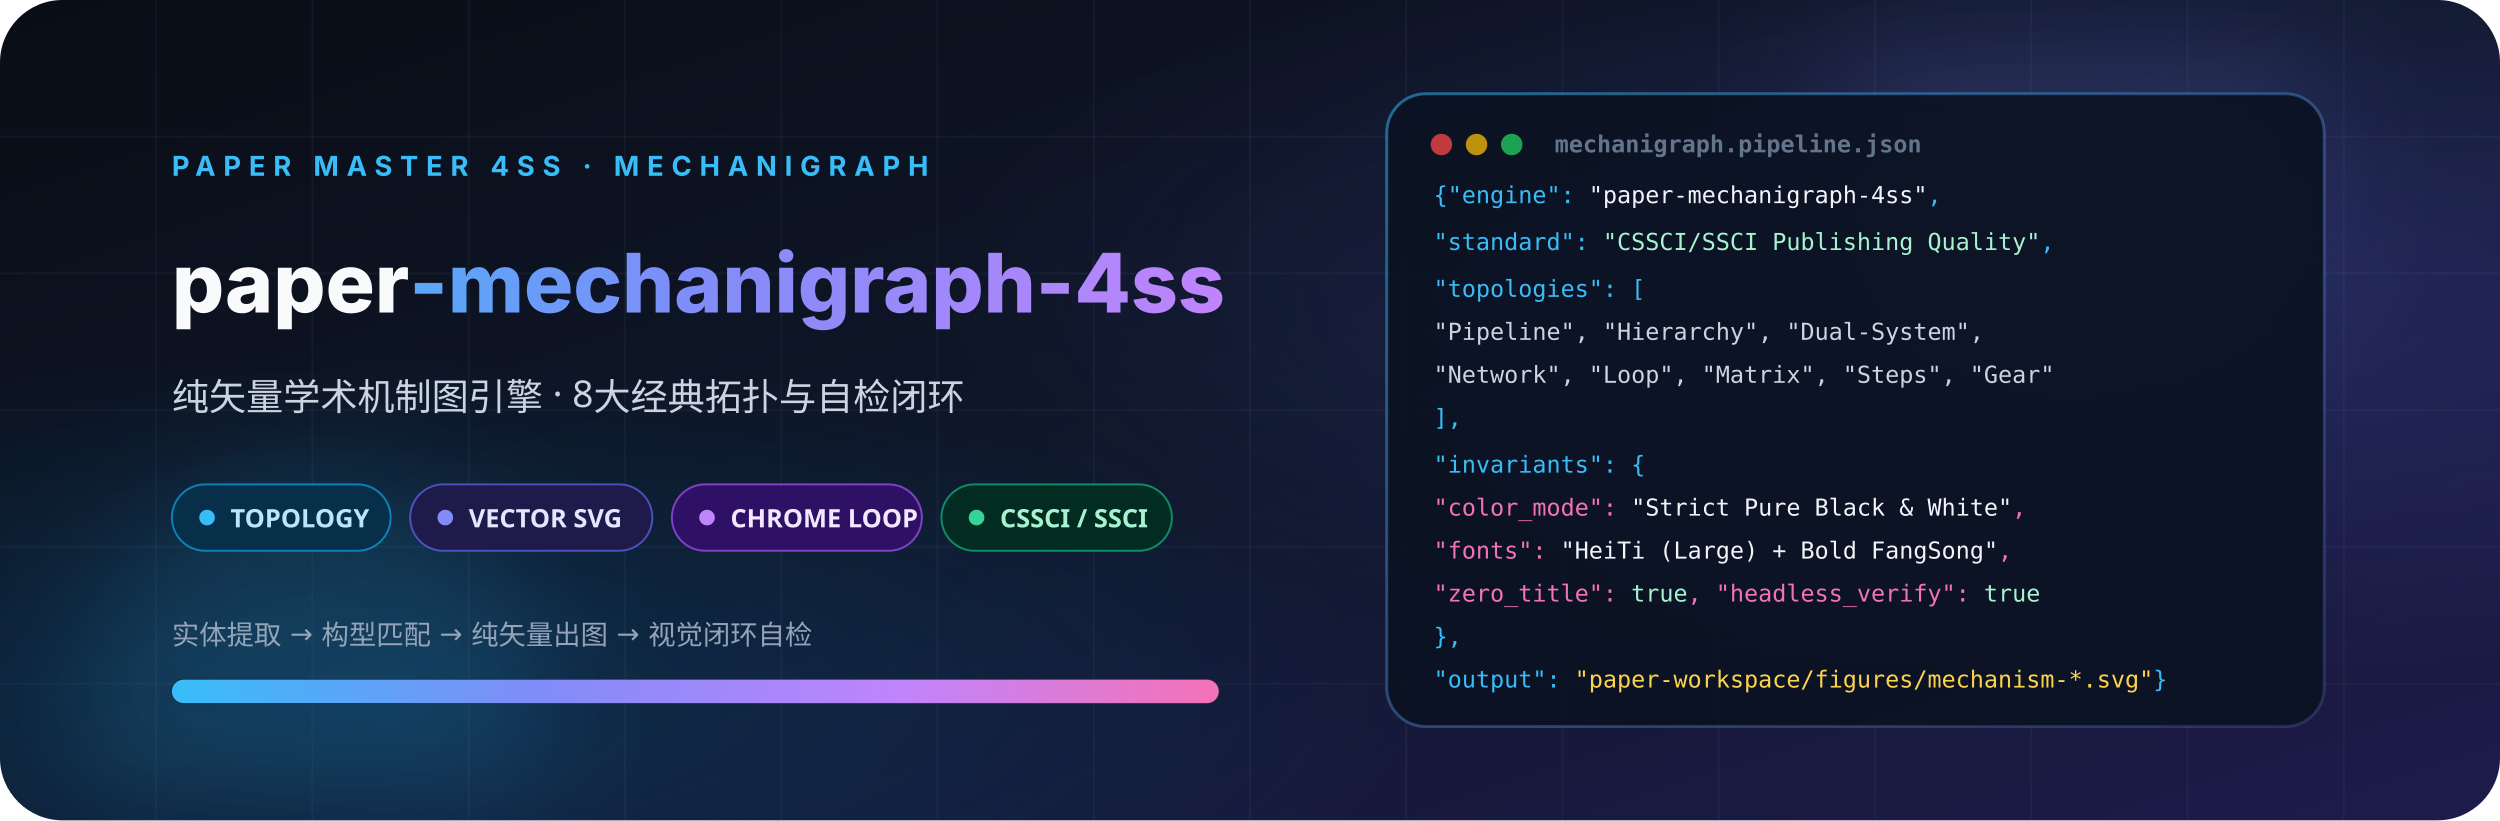
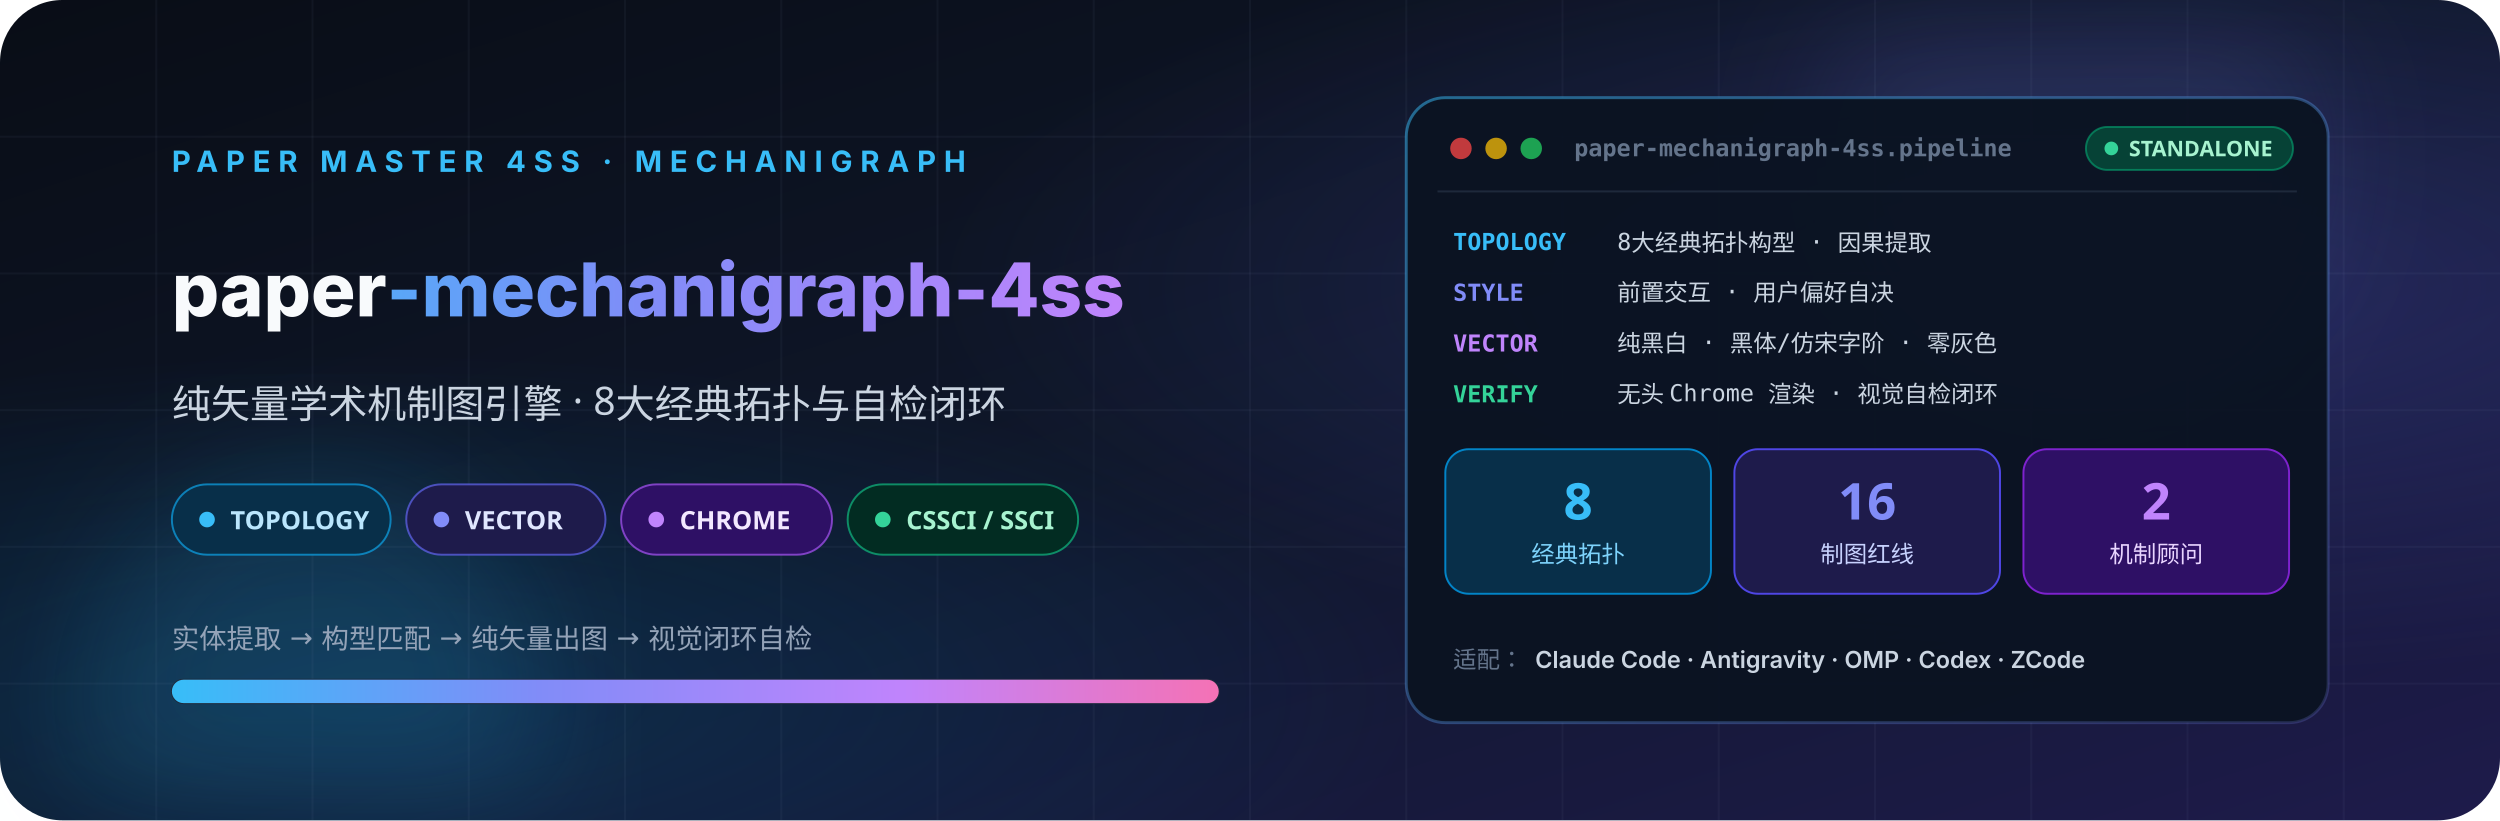
<svg xmlns="http://www.w3.org/2000/svg" width="1280" height="420" viewBox="0 0 1280 420" role="img" aria-label="paper-mechanigraph-4ss">
  <defs>
    <linearGradient id="bg" x1="0" y1="0" x2="1" y2="1">
      <stop offset="0%" stop-color="#090d16" />
      <stop offset="50%" stop-color="#0f172a" />
      <stop offset="100%" stop-color="#1e1b4b" />
    </linearGradient>
    <linearGradient id="title-grad" x1="0" y1="0" x2="1" y2="0">
      <stop offset="0%" stop-color="#38bdf8" />
      <stop offset="50%" stop-color="#818cf8" />
      <stop offset="100%" stop-color="#c084fc" />
    </linearGradient>
    <linearGradient id="card-border" x1="0" y1="0" x2="1" y2="1">
      <stop offset="0%" stop-color="#38bdf8" stop-opacity=".5" />
      <stop offset="100%" stop-color="#818cf8" stop-opacity=".2" />
    </linearGradient>
    <linearGradient id="progress-bar" x1="0" y1="0" x2="1" y2="0">
      <stop offset="0%" stop-color="#38bdf8" />
      <stop offset="35%" stop-color="#818cf8" />
      <stop offset="70%" stop-color="#c084fc" />
      <stop offset="100%" stop-color="#f472b6" />
    </linearGradient>
    <radialGradient id="orb-right" cx="85%" cy="35%" r="48%">
      <stop offset="0%" stop-color="#6366f1" stop-opacity=".22" />
      <stop offset="100%" stop-color="#6366f1" stop-opacity="0" />
    </radialGradient>
    <radialGradient id="orb-left" cx="15%" cy="85%" r="42%">
      <stop offset="0%" stop-color="#0284c7" stop-opacity=".20" />
      <stop offset="100%" stop-color="#0284c7" stop-opacity="0" />
    </radialGradient>
    <filter id="soft" x="-20%" y="-20%" width="140%" height="140%">
      <feGaussianBlur stdDeviation="32" />
    </filter>
  </defs>
  <rect width="1280" height="420" rx="32" fill="url(#bg)" />
  <rect width="1280" height="420" rx="32" fill="url(#orb-right)" />
  <rect width="1280" height="420" rx="32" fill="url(#orb-left)" />
  <circle cx="1060" cy="80" r="130" fill="#818cf8" opacity=".12" filter="url(#soft)" />
  <circle cx="160" cy="360" r="120" fill="#38bdf8" opacity=".14" filter="url(#soft)" />
  <g stroke="#94a3b8" stroke-opacity=".06" stroke-width="1">
    <path d="M80 0v420M160 0v420M240 0v420M320 0v420M400 0v420M480 0v420M560 0v420M640 0v420M720 0v420M800 0v420M880 0v420M960 0v420M1040 0v420M1120 0v420M1200 0v420" />
    <path d="M0 70h1280M0 140h1280M0 210h1280M0 280h1280M0 350h1280" />
  </g>
-   <text x="88" y="90" fill="#38bdf8" font-family="ui-sans-serif, system-ui, -apple-system, Segoe UI, sans-serif" font-size="14" font-weight="700" letter-spacing="4">PAPER MASTER 4SS · MECHANIGRAPH</text>
-   <text x="88" y="160" fill="#f8fafc" font-family="ui-sans-serif, system-ui, -apple-system, Segoe UI, sans-serif" font-size="42" font-weight="800">paper<tspan fill="url(#title-grad)">-mechanigraph-4ss</tspan>
+   <text x="88" y="88" fill="#38bdf8" font-family="ui-sans-serif, system-ui, -apple-system, Segoe UI, sans-serif" font-size="15" font-weight="700" letter-spacing="4">PAPER MASTER 4SS · MECHANIGRAPH</text>
+   <text x="88" y="162" fill="#f8fafc" font-family="ui-sans-serif, system-ui, -apple-system, Segoe UI, sans-serif" font-size="38" font-weight="800">paper<tspan fill="url(#title-grad)">-mechanigraph-4ss</tspan>
  </text>
-   <text x="88" y="210" fill="#cbd5e1" font-family="ui-sans-serif, system-ui, PingFang SC, Microsoft YaHei, sans-serif" font-size="19">纯矢量学术机制图引擎 · 8大经典拓扑与自检闭环</text>
+   <text x="88" y="214" fill="#cbd5e1" font-family="ui-sans-serif, system-ui, PingFang SC, Microsoft YaHei, sans-serif" font-size="20">纯矢量学术机制图引擎 · 8大经典拓扑与自检闭环</text>
  <g font-family="ui-sans-serif, system-ui, PingFang SC, Microsoft YaHei, sans-serif" font-size="13" font-weight="600">
-     <rect x="88" y="248" width="112" height="34" rx="17" fill="#082f49" stroke="#0ea5e9" stroke-opacity=".7" />
-     <circle cx="106" cy="265" r="4" fill="#38bdf8" />
-     <text x="118" y="270" fill="#bae6fd">TOPOLOGY</text>
-     <rect x="210" y="248" width="124" height="34" rx="17" fill="#1e1b4b" stroke="#6366f1" stroke-opacity=".7" />
-     <circle cx="228" cy="265" r="4" fill="#818cf8" />
-     <text x="240" y="270" fill="#e0e7ff">VECTOR SVG</text>
-     <rect x="344" y="248" width="128" height="34" rx="17" fill="#2e1065" stroke="#a855f7" stroke-opacity=".7" />
-     <circle cx="362" cy="265" r="4" fill="#c084fc" />
-     <text x="374" y="270" fill="#f3e8ff">CHROME LOOP</text>
-     <rect x="482" y="248" width="118" height="34" rx="17" fill="#022c22" stroke="#10b981" stroke-opacity=".7" />
-     <circle cx="500" cy="265" r="4" fill="#34d399" />
-     <text x="512" y="270" fill="#a7f3d0">CSSCI / SSCI</text>
+     <rect x="88" y="248" width="112" height="36" rx="18" fill="#082f49" stroke="#0ea5e9" stroke-opacity=".7" />
+     <circle cx="106" cy="266" r="4" fill="#38bdf8" />
+     <text x="118" y="271" fill="#bae6fd">TOPOLOGY</text>
+     <rect x="208" y="248" width="102" height="36" rx="18" fill="#1e1b4b" stroke="#6366f1" stroke-opacity=".7" />
+     <circle cx="226" cy="266" r="4" fill="#818cf8" />
+     <text x="238" y="271" fill="#e0e7ff">VECTOR</text>
+     <rect x="318" y="248" width="108" height="36" rx="18" fill="#2e1065" stroke="#a855f7" stroke-opacity=".7" />
+     <circle cx="336" cy="266" r="4" fill="#c084fc" />
+     <text x="348" y="271" fill="#f3e8ff">CHROME</text>
+     <rect x="434" y="248" width="118" height="36" rx="18" fill="#022c22" stroke="#10b981" stroke-opacity=".7" />
+     <circle cx="452" cy="266" r="4" fill="#34d399" />
+     <text x="464" y="271" fill="#a7f3d0">CSSCI / SSCI</text>
  </g>
  <g font-family="ui-sans-serif, system-ui, PingFang SC, Microsoft YaHei, sans-serif">
-     <text x="88" y="330" fill="#94a3b8" font-size="14" font-weight="500">实体提取 → 构型匹配 → 纯矢量出图 → 视觉闭环自检</text>
+     <text x="88" y="332" fill="#94a3b8" font-size="14" font-weight="500">实体提取 → 构型匹配 → 纯矢量出图 → 视觉闭环自检</text>
    <rect x="88" y="348" width="536" height="12" rx="6" fill="#0f172a" stroke="#1e293b" />
    <rect x="88" y="348" width="536" height="12" rx="6" fill="url(#progress-bar)" />
  </g>
-   <g transform="translate(710 48)">
-     <rect width="480" height="324" rx="20" fill="#0b1322" fill-opacity=".94" stroke="url(#card-border)" stroke-width="1.5" />
+   <g transform="translate(720 50)">
+     <rect width="472" height="320" rx="20" fill="#0b1322" fill-opacity=".96" stroke="url(#card-border)" stroke-width="1.5" />
    <circle cx="28" cy="26" r="5.5" fill="#ef4444" opacity=".8" />
    <circle cx="46" cy="26" r="5.5" fill="#eab308" opacity=".8" />
    <circle cx="64" cy="26" r="5.5" fill="#22c55e" opacity=".8" />
-     <text x="86" y="30" fill="#64748b" font-family="ui-monospace, SFMono-Regular, Menlo, monospace" font-size="12" font-weight="600">mechanigraph.pipeline.json</text>
-     <g font-family="ui-monospace, SFMono-Regular, Menlo, monospace" font-size="12" transform="translate(24 56)">
-       <text y="0" fill="#38bdf8">{"engine": <tspan fill="#f1f5f9">"paper-mechanigraph-4ss"</tspan>,</text>
-       <text y="24" fill="#38bdf8"> "standard": <tspan fill="#a7f3d0">"CSSCI/SSCI Publishing Quality"</tspan>,</text>
-       <text y="48" fill="#38bdf8"> "topologies": [</text>
-       <text y="70" fill="#cbd5e1">   "Pipeline", "Hierarchy", "Dual-System",</text>
-       <text y="92" fill="#cbd5e1">   "Network", "Loop", "Matrix", "Steps", "Gear"</text>
-       <text y="114" fill="#38bdf8"> ],</text>
-       <text y="138" fill="#38bdf8"> "invariants": {</text>
-       <text y="160" fill="#f472b6">   "color_mode": <tspan fill="#f1f5f9">"Strict Pure Black &amp; White"</tspan>,</text>
-       <text y="182" fill="#f472b6">   "fonts": <tspan fill="#f1f5f9">"HeiTi (Large) + Bold FangSong"</tspan>,</text>
-       <text y="204" fill="#f472b6">   "zero_title": <tspan fill="#a7f3d0">true</tspan>, "headless_verify": <tspan fill="#a7f3d0">true</tspan>
-       </text>
-       <text y="226" fill="#38bdf8"> },</text>
-       <text y="248" fill="#38bdf8"> "output": <tspan fill="#fcd34d">"paper-workspace/figures/mechanism-*.svg"</tspan>}</text>
+     <text x="86" y="30" fill="#64748b" font-family="ui-monospace, SFMono-Regular, Menlo, monospace" font-size="12" font-weight="600">paper-mechanigraph-4ss.pipeline</text>
+     <rect x="348" y="15" width="106" height="22" rx="11" fill="#064e3b" fill-opacity=".8" stroke="#059669" stroke-opacity=".7" />
+     <circle cx="361" cy="26" r="3.5" fill="#34d399" />
+     <text x="370" y="30" fill="#a7f3d0" font-family="ui-sans-serif, system-ui, sans-serif" font-size="11" font-weight="700">STANDALONE</text>
+     <line x1="16" y1="48" x2="456" y2="48" stroke="#1e293b" stroke-width="1" />
+     <g font-family="ui-monospace, SFMono-Regular, Menlo, monospace" font-size="12">
+       <text x="24" y="78" fill="#38bdf8" font-weight="700">TOPOLOGY</text>
+       <text x="108" y="78" fill="#cbd5e1">8大经典拓扑构型 · 因果提取</text>
+       <text x="24" y="104" fill="#818cf8" font-weight="700">STYLE</text>
+       <text x="108" y="104" fill="#cbd5e1">前置交互 · 用户偏好自决</text>
+       <text x="24" y="130" fill="#c084fc" font-weight="700">VECTOR</text>
+       <text x="108" y="130" fill="#cbd5e1">纯黑白 · 黑体/仿宋字阶 · 零灰色</text>
+       <text x="24" y="156" fill="#34d399" font-weight="700">VERIFY</text>
+       <text x="108" y="156" fill="#cbd5e1">无头 Chrome 渲染 · 视觉自检闭环</text>
+     </g>
+     <g transform="translate(20 180)">
+       <rect x="0" y="0" width="136" height="74" rx="12" fill="#082f49" stroke="#0284c7" stroke-width="1" />
+       <text x="68" y="36" text-anchor="middle" fill="#38bdf8" font-family="ui-sans-serif, system-ui, sans-serif" font-size="26" font-weight="800">8</text>
+       <text x="68" y="58" text-anchor="middle" fill="#7dd3fc" font-family="ui-sans-serif, system-ui, PingFang SC, sans-serif" font-size="12">经典拓扑</text>
+       <rect x="148" y="0" width="136" height="74" rx="12" fill="#1e1b4b" stroke="#4f46e5" stroke-width="1" />
+       <text x="216" y="36" text-anchor="middle" fill="#818cf8" font-family="ui-sans-serif, system-ui, sans-serif" font-size="26" font-weight="800">16</text>
+       <text x="216" y="58" text-anchor="middle" fill="#c7d2fe" font-family="ui-sans-serif, system-ui, PingFang SC, sans-serif" font-size="12">制图红线</text>
+       <rect x="296" y="0" width="136" height="74" rx="12" fill="#2e1065" stroke="#7e22ce" stroke-width="1" />
+       <text x="364" y="36" text-anchor="middle" fill="#c084fc" font-family="ui-sans-serif, system-ui, sans-serif" font-size="26" font-weight="800">2</text>
+       <text x="364" y="58" text-anchor="middle" fill="#e9d5ff" font-family="ui-sans-serif, system-ui, PingFang SC, sans-serif" font-size="12">机制顾问</text>
+     </g>
+     <g transform="translate(24 292)" font-family="ui-sans-serif, system-ui, -apple-system, sans-serif" font-size="12">
+       <text fill="#64748b" font-weight="500">适配：</text>
+       <text x="42" fill="#cbd5e1" font-weight="600">Claude Code · Antigravity · OMP · Codex · ZCode</text>
    </g>
  </g>
</svg>
